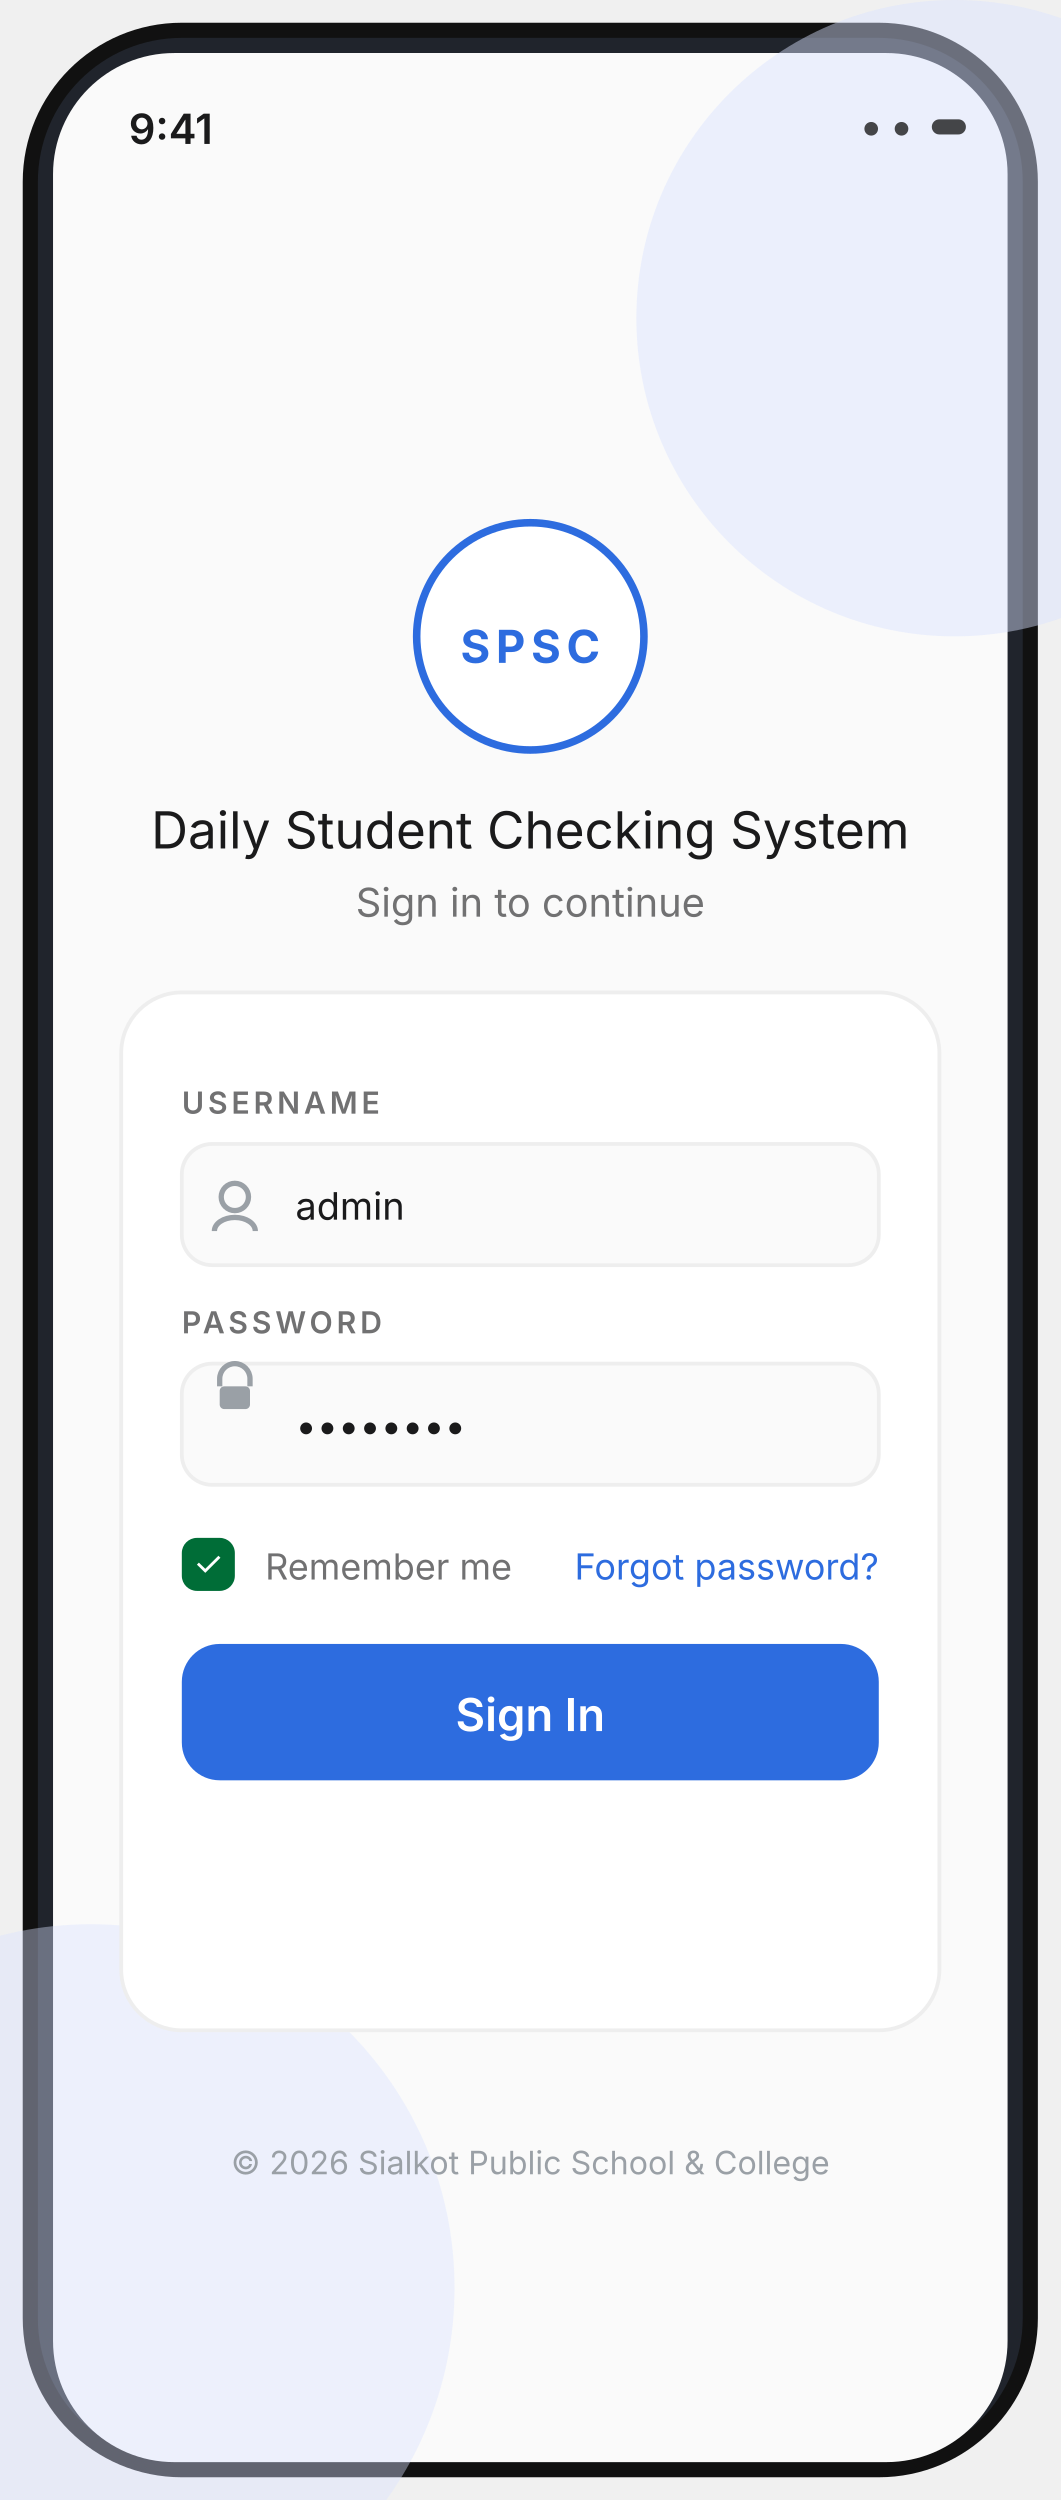
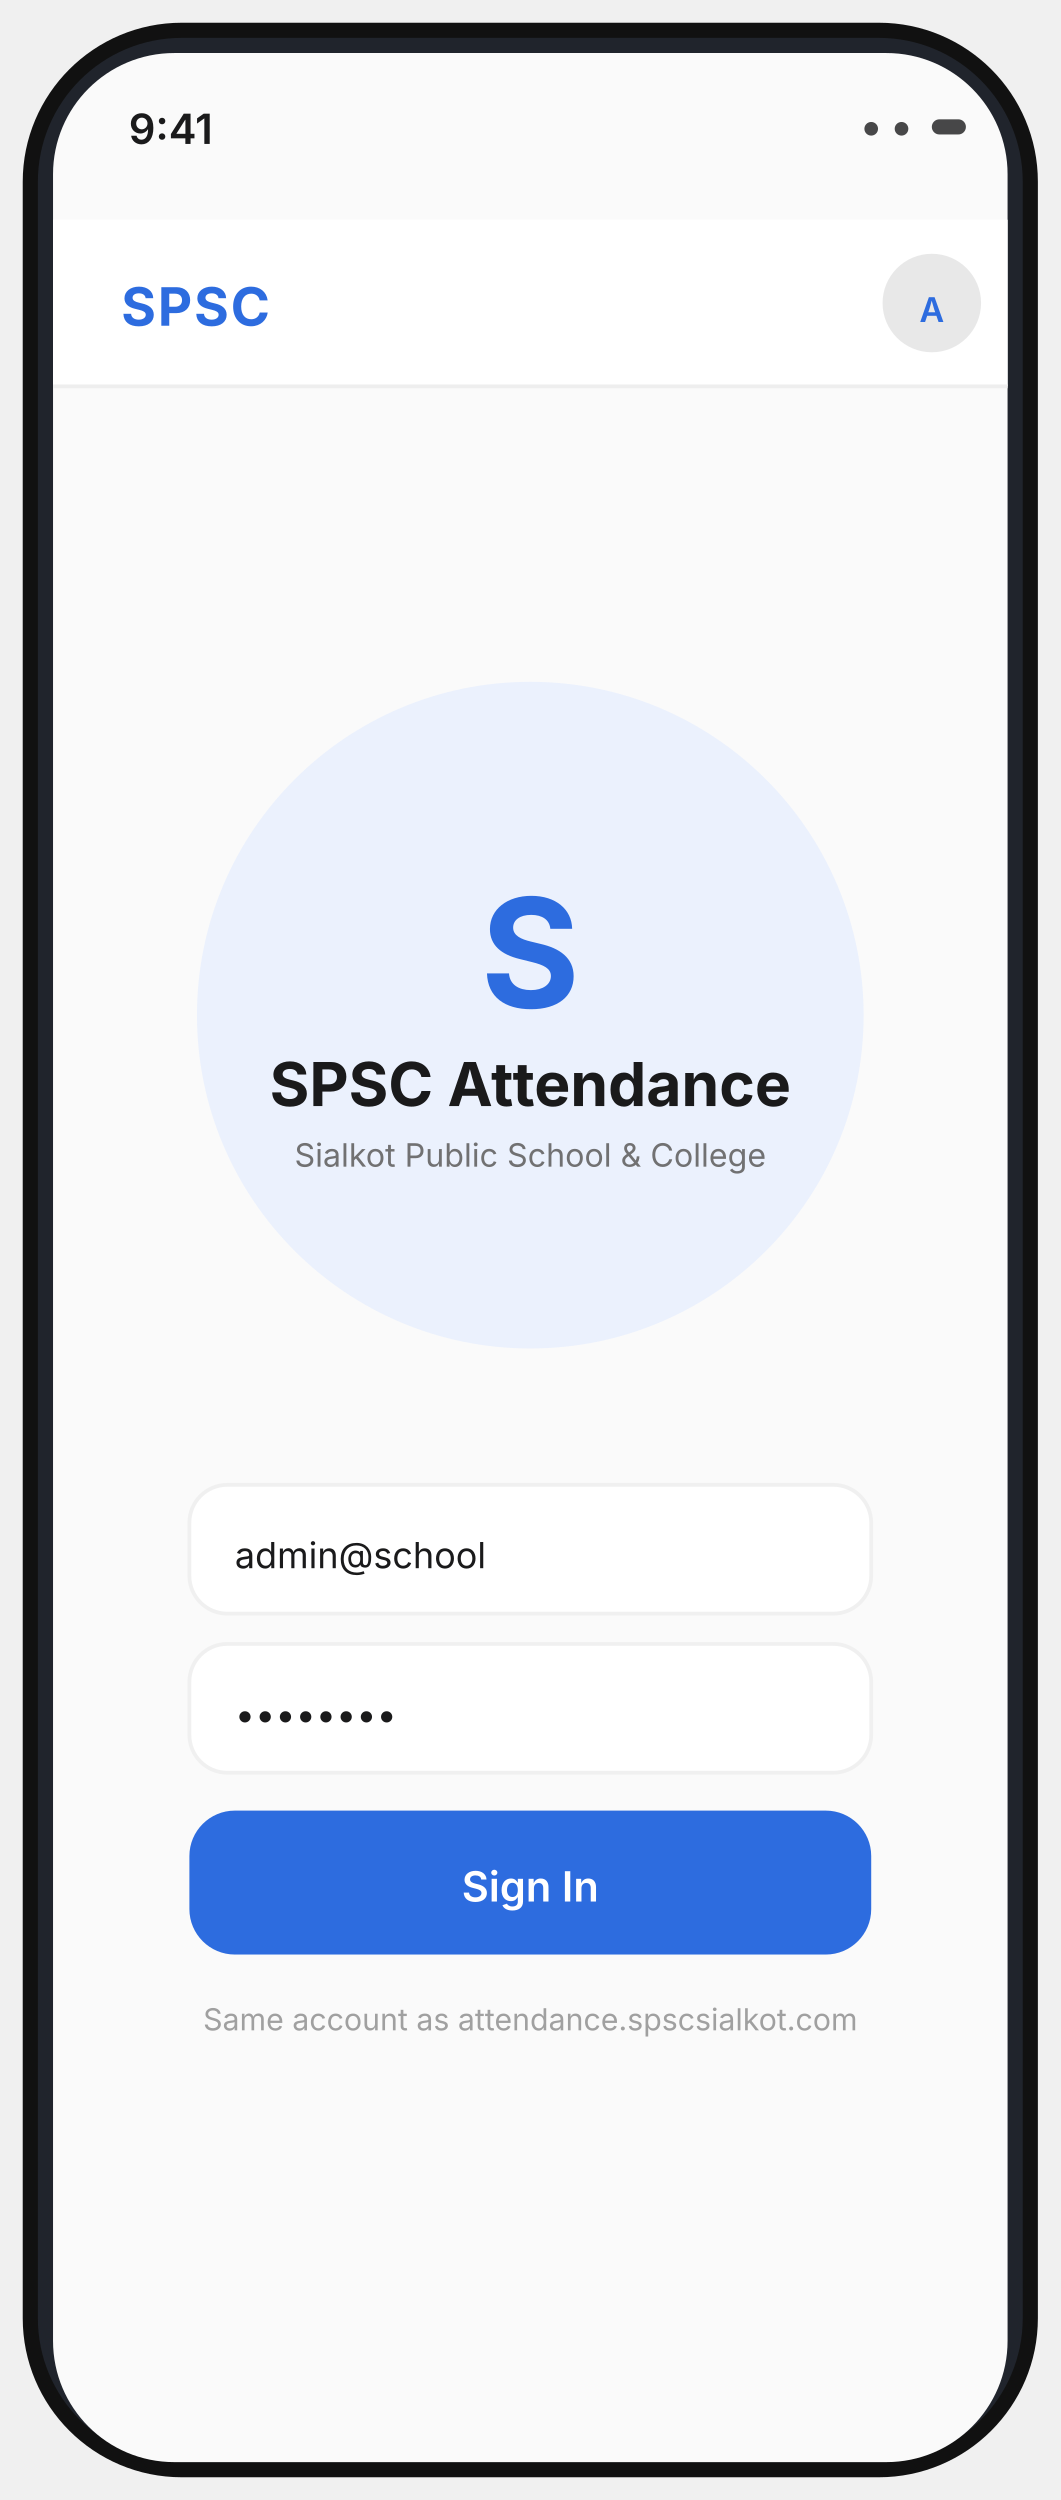
<svg xmlns="http://www.w3.org/2000/svg" width="280" height="660" viewBox="0 0 280 660" font-family="Inter, -apple-system, 'Segoe UI', Roboto, sans-serif">
  <rect x="6" y="6" width="268" height="648" rx="42" fill="#111111" />
  <rect x="10" y="10" width="260" height="640" rx="38" fill="#20242C" />
  <rect x="14" y="14" width="252" height="636" rx="32" fill="#FAFAFA" />
-   <circle cx="252" cy="84" r="84" fill="#D9E2FF" opacity="0.45" />
-   <circle cx="24" cy="604" r="96" fill="#D9E2FF" opacity="0.4" />
  <text x="34" y="38" font-size="11" font-weight="600" fill="#1A1A1B">9:41</text>
  <circle cx="230" cy="34" r="1.8" fill="#1A1A1B" opacity="0.8" />
  <circle cx="238" cy="34" r="1.8" fill="#1A1A1B" opacity="0.8" />
  <rect x="246" y="31.5" width="9" height="4" rx="2" fill="#1A1A1B" opacity="0.8" />
-   <circle cx="140" cy="168" r="30" fill="#FFFFFF" stroke="#2D6CDF" stroke-width="2" />
-   <text x="140" y="175" font-size="12" font-weight="700" letter-spacing="1.5" fill="#2D6CDF" text-anchor="middle">SPSC</text>
-   <text x="140" y="224" font-size="13.5" font-weight="400" fill="#1A1A1B" text-anchor="middle">Daily Student Checking System</text>
-   <text x="140" y="242" font-size="10.5" fill="#717172" text-anchor="middle">Sign in to continue</text>
-   <rect x="32" y="262" width="216" height="274" rx="16" fill="#FFFFFF" stroke="#EEEEEE" />
-   <text x="48" y="294" font-size="8" font-weight="600" letter-spacing="1" fill="#717172">USERNAME</text>
-   <rect x="48" y="302" width="184" height="32" rx="8" fill="#FAFAFA" stroke="#EEEEEE" />
-   <circle cx="62" cy="316" r="3.6" stroke="#9AA0A6" stroke-width="1.4" fill="none" />
-   <path d="M56.6 325 a5.4 3.6 0 0 1 10.8 0" stroke="#9AA0A6" stroke-width="1.4" fill="none" />
-   <text x="78" y="322" font-size="10" fill="#1A1A1B">admin</text>
-   <text x="48" y="352" font-size="8" font-weight="600" letter-spacing="1" fill="#717172">PASSWORD</text>
-   <rect x="48" y="360" width="184" height="32" rx="8" fill="#FAFAFA" stroke="#EEEEEE" />
-   <rect x="58" y="366" width="8" height="6" rx="1.2" fill="#9AA0A6" />
-   <path d="M58 366 v-2 a4 4 0 0 1 8 0 v2" stroke="#9AA0A6" stroke-width="1.4" fill="none" />
-   <text x="78" y="380" font-size="10" fill="#1A1A1B">••••••••</text>
-   <rect x="48" y="406" width="14" height="14" rx="4" fill="#006D37" />
-   <text x="55" y="416" font-size="9" fill="#FFFFFF" text-anchor="middle">✓</text>
-   <text x="70" y="417" font-size="9.5" fill="#717172">Remember me</text>
-   <text x="232" y="417" font-size="9.5" fill="#2D6CDF" text-anchor="end">Forgot password?</text>
-   <rect x="48" y="434" width="184" height="36" rx="10" fill="#2D6CDF" />
-   <text x="140" y="457" font-size="12" font-weight="600" fill="#FFFFFF" text-anchor="middle">Sign In</text>
-   <text x="140" y="574" font-size="8.5" fill="#9AA0A6" text-anchor="middle">© 2026 Sialkot Public School &amp; College</text>
+   <rect x="14" y="58" width="252" height="44" fill="#FFFFFF" />
+   <line x1="14" y1="102" x2="266" y2="102" stroke="#EEEEEE" />
+   <text x="32" y="86" font-size="14" font-weight="700" letter-spacing="0.5" fill="#2D6CDF">SPSC</text>
+   <circle cx="246" cy="80" r="13" fill="#E8E8E8" />
+   <text x="246" y="85" font-size="9" font-weight="600" fill="#2D6CDF" text-anchor="middle">A</text>
+   <rect x="52" y="180" width="176" height="176" rx="88" fill="#EBF1FD" />
+   <text x="140" y="266" font-size="40" font-weight="700" fill="#2D6CDF" text-anchor="middle">S</text>
+   <text x="140" y="292" font-size="16" font-weight="700" fill="#1A1A1B" text-anchor="middle">SPSC Attendance</text>
+   <text x="140" y="308" font-size="8.5" fill="#717172" text-anchor="middle">Sialkot Public School &amp; College</text>
+   <rect x="50" y="392" width="180" height="34" rx="10" fill="#FFFFFF" stroke="#F0F0F0" />
+   <text x="62" y="414" font-size="9.5" fill="#1A1A1B">admin@school</text>
+   <rect x="50" y="434" width="180" height="34" rx="10" fill="#FFFFFF" stroke="#F0F0F0" />
+   <text x="62" y="456" font-size="9.5" fill="#1A1A1B">••••••••</text>
+   <rect x="50" y="478" width="180" height="38" rx="12" fill="#2D6CDF" />
+   <text x="140" y="502" font-size="11" font-weight="600" fill="#FFFFFF" text-anchor="middle">Sign In</text>
+   <text x="140" y="536" font-size="8" fill="#A0A0A0" text-anchor="middle">Same account as attendance.spscsialkot.com</text>
</svg>
